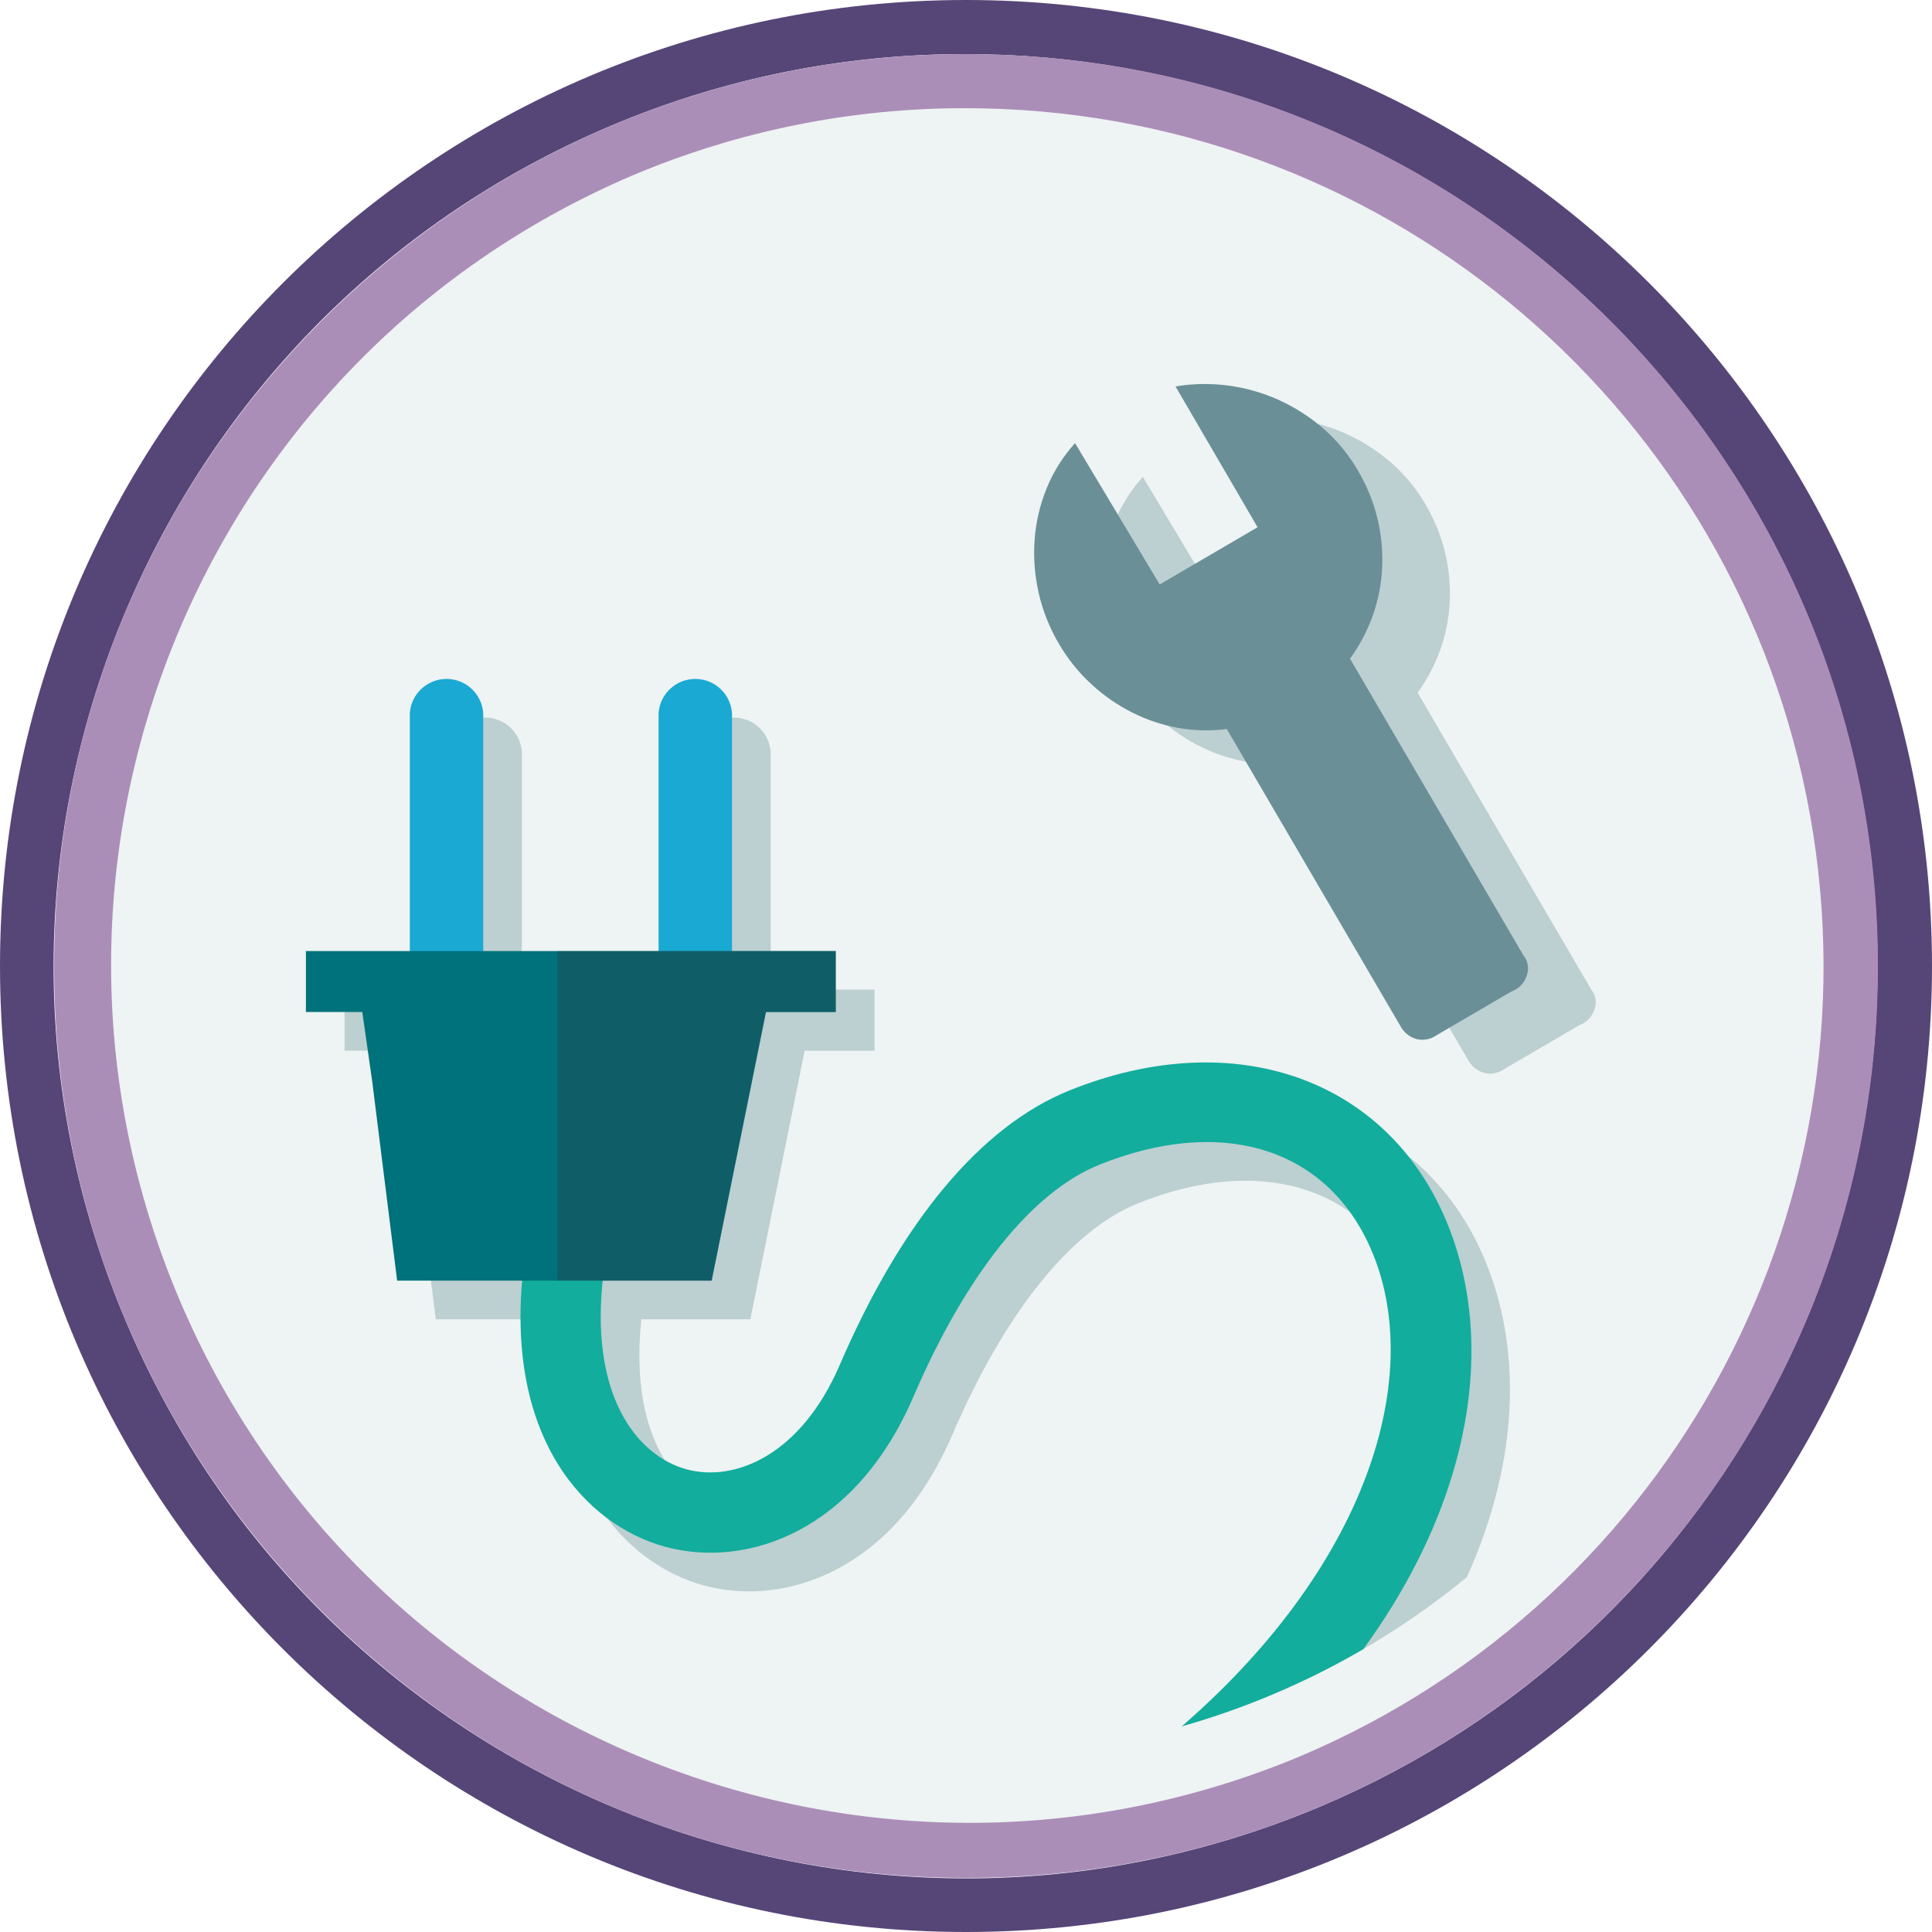
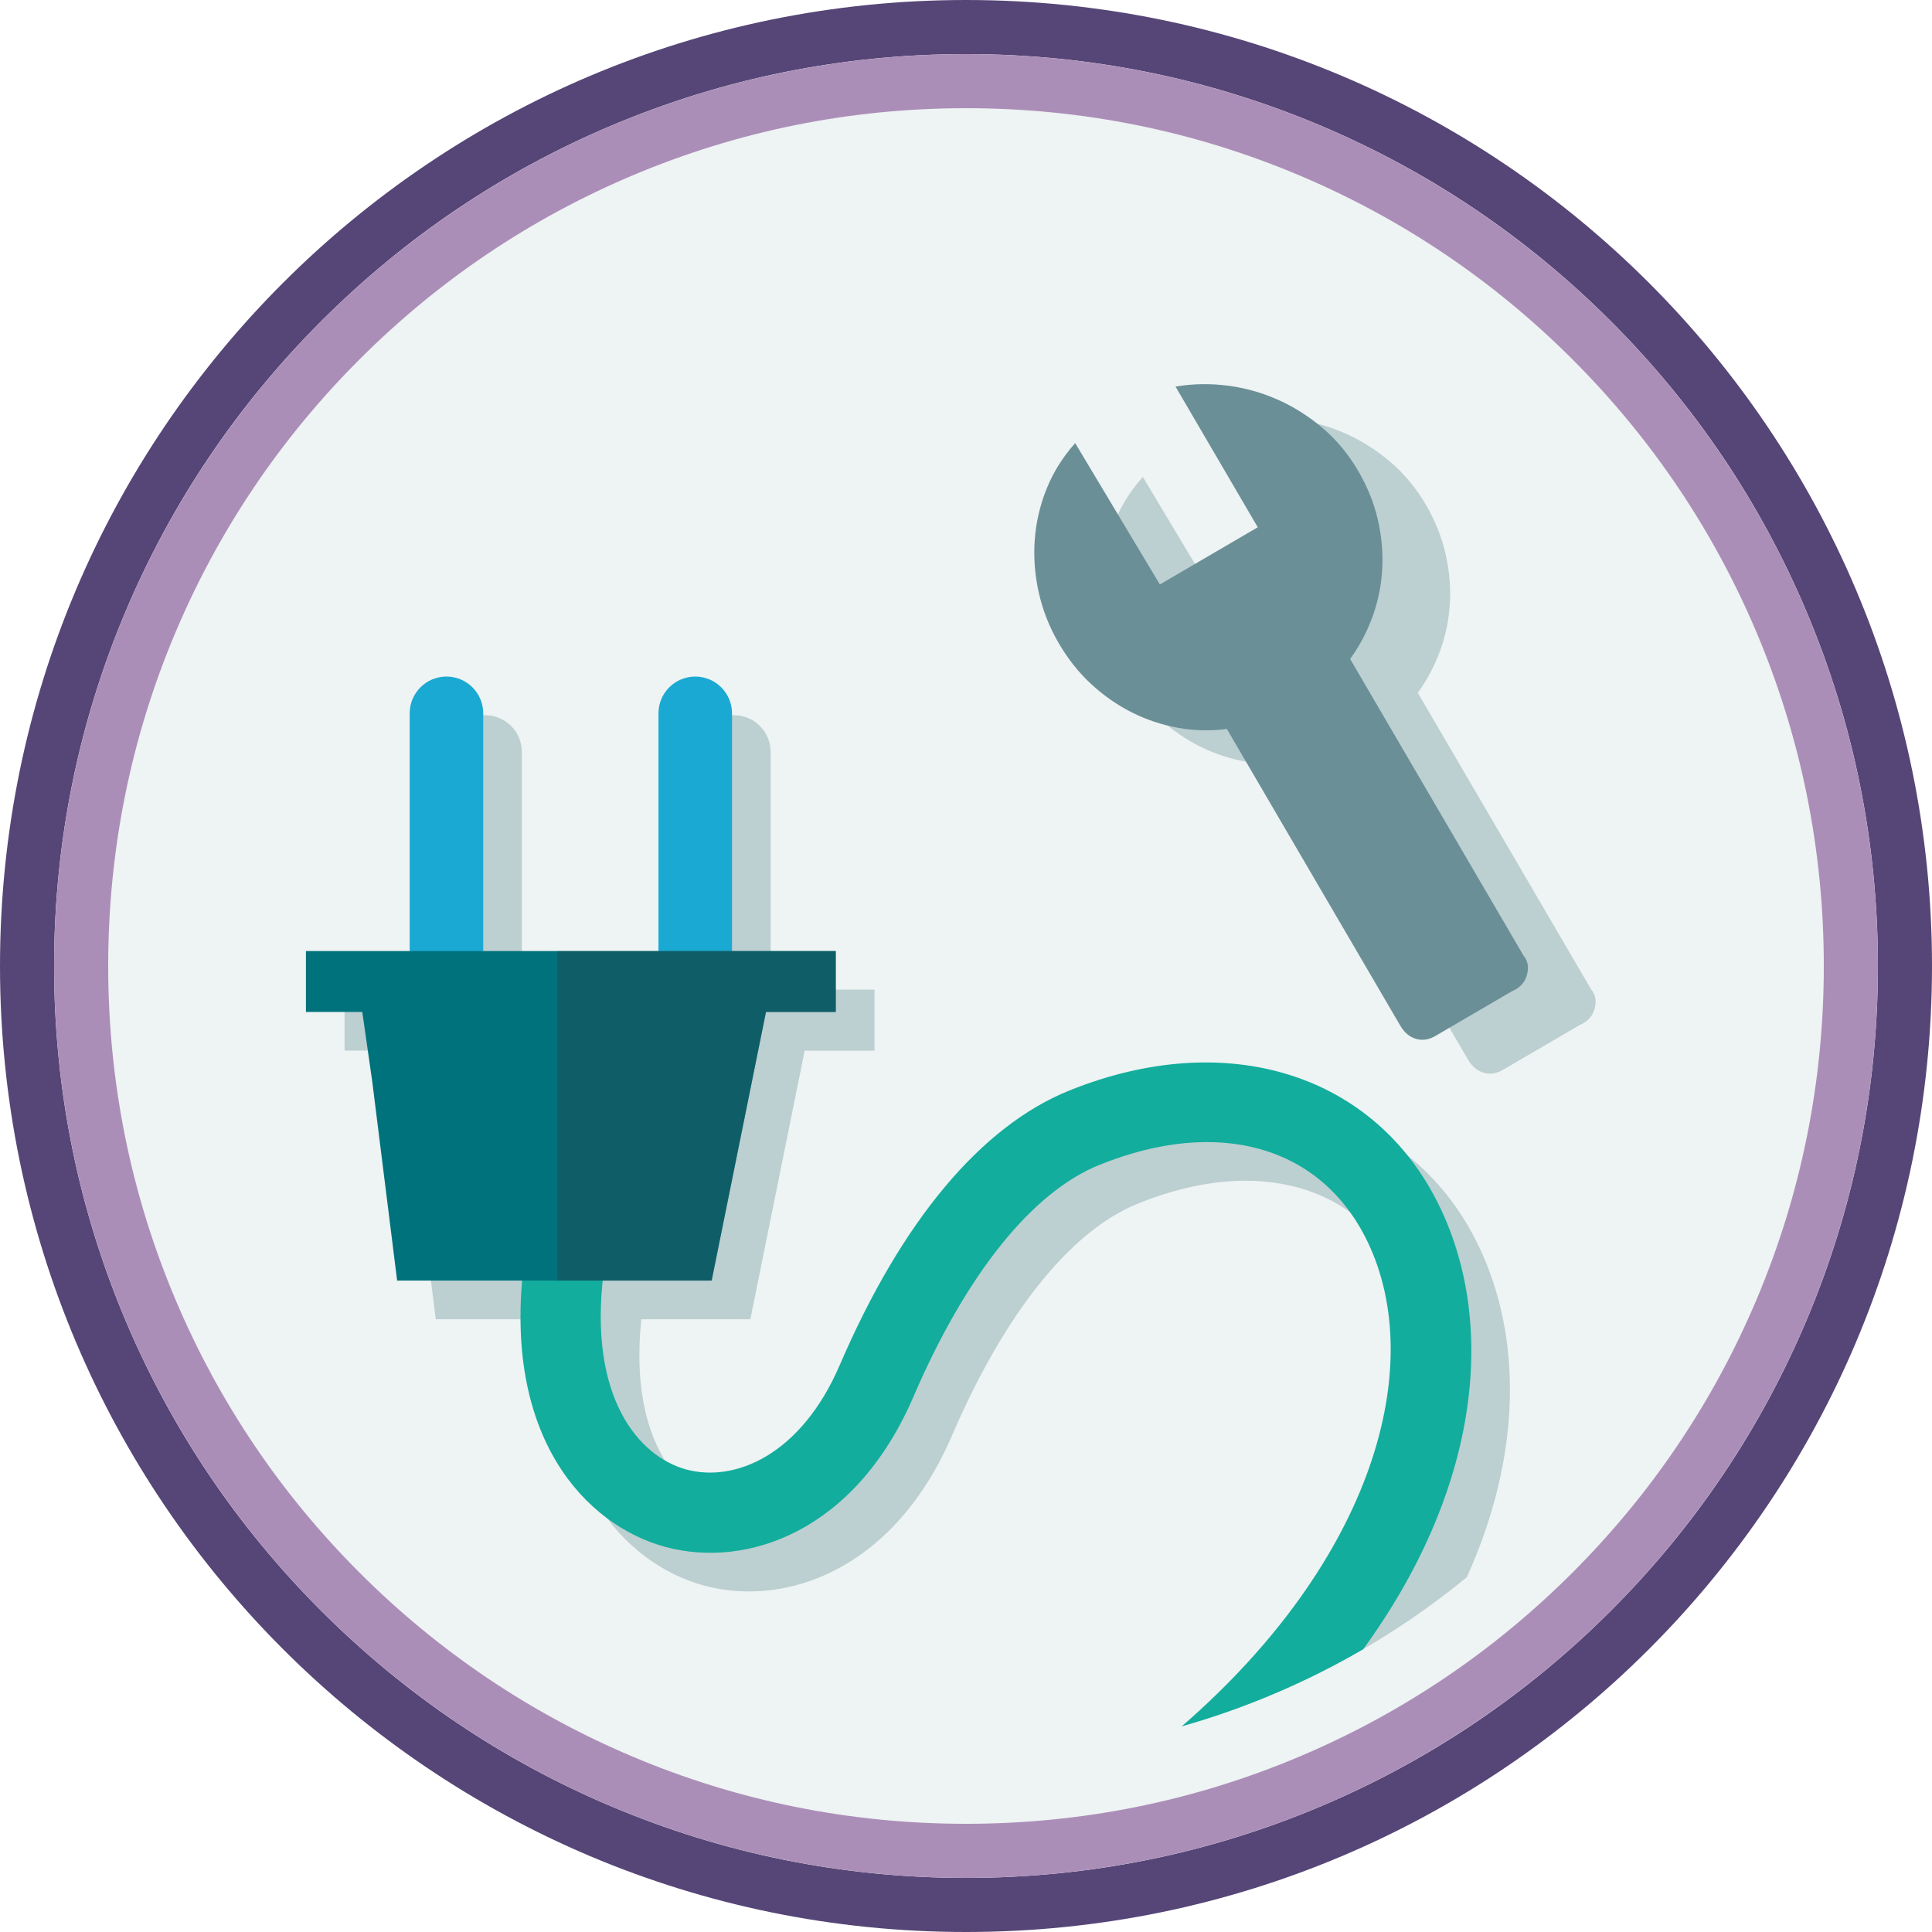
- <svg xmlns="http://www.w3.org/2000/svg" id="Graphics" viewBox="0 0 500 500">
-   <defs>
-     <style>.cls-1{fill:#564677;}.cls-2{fill:#eef3f3;}.cls-3{fill:#ab8eb8;}.cls-4,.cls-6{fill:#bccfd1;}.cls-5{fill:#6a8f97;}.cls-10,.cls-6{opacity:0.5;}.cls-7{fill:#12ad9c;}.cls-8{fill:#1aa9d2;}.cls-9{fill:#00727b;}.cls-10{fill:#1e4a54;}</style>
-   </defs>
-   <path class="cls-1" d="M250,14a236.07,236.07,0,0,1,91.86,453.46A236.06,236.06,0,0,1,158.14,32.54,234.51,234.51,0,0,1,250,14m0-14C111.93,0,0,111.93,0,250S111.93,500,250,500,500,388.07,500,250,388.07,0,250,0h0Z" />
-   <path class="cls-2" d="M250,479A229,229,0,0,1,88.08,88.08,229,229,0,1,1,411.92,411.92,227.5,227.5,0,0,1,250,479Z" />
-   <path class="cls-3" d="M250,28a222.06,222.06,0,0,1,86.4,426.56A222.06,222.06,0,0,1,163.6,45.44,220.58,220.58,0,0,1,250,28m0-14C119.67,14,14,119.67,14,250S119.67,486,250,486,486,380.33,486,250,380.33,14,250,14h0Z" />
-   <path class="cls-4" d="M411.81,256.09a5.14,5.14,0,0,1,.89,4.92,6.32,6.32,0,0,1-4,4.32l-19.4,11.34a6.39,6.39,0,0,1-5.2,1,6.89,6.89,0,0,1-4.21-3.45L335,197.41a41,41,0,0,1-12.66-.3,43.85,43.85,0,0,1-11.87-4A45.76,45.76,0,0,1,300,185.88a45.06,45.06,0,0,1-8.45-10.59A45.63,45.63,0,0,1,286.32,162a46.6,46.6,0,0,1-1-13.75,43.7,43.7,0,0,1,3.12-13.18,39.89,39.89,0,0,1,7.33-11.65L317.68,160,343,145.21l-21.29-36.42a46.55,46.55,0,0,1,26.58,3.45,47.87,47.87,0,0,1,11.63,7.41,42.66,42.66,0,0,1,9,10.92,45.26,45.26,0,0,1,5.09,12.56,45.83,45.83,0,0,1,1.17,12.79,42.74,42.74,0,0,1-2.48,12.34,44.39,44.39,0,0,1-5.83,11Z" />
-   <path class="cls-5" d="M394.3,247.33a5.14,5.14,0,0,1,.89,4.92,6.32,6.32,0,0,1-4,4.32l-19.4,11.34a6.39,6.39,0,0,1-5.2,1,6.89,6.89,0,0,1-4.21-3.45l-44.89-76.79a41,41,0,0,1-12.66-.3,43.85,43.85,0,0,1-11.87-4,45.76,45.76,0,0,1-10.49-7.28A45.06,45.06,0,0,1,274,166.53a45.63,45.63,0,0,1-5.23-13.27,46.6,46.6,0,0,1-1-13.75,43.7,43.7,0,0,1,3.12-13.18,39.89,39.89,0,0,1,7.33-11.65l21.91,36.58,25.33-14.81L304.22,100a46.55,46.55,0,0,1,26.58,3.45,47.87,47.87,0,0,1,11.63,7.41,42.66,42.66,0,0,1,9,10.92,45.26,45.26,0,0,1,5.09,12.56,45.83,45.83,0,0,1,1.17,12.79,42.74,42.74,0,0,1-2.48,12.34,44.39,44.39,0,0,1-5.83,11Z" />
-   <path class="cls-4" d="M135.06,265.61v-71a9.52,9.52,0,0,0-19,0v71h19Z" />
-   <path class="cls-4" d="M199.44,265.61v-71a9.52,9.52,0,0,0-19,0v71h19Z" />
-   <polygon class="cls-4" points="89.17 256.14 89.17 271.9 103.76 271.9 106.35 290.03 112.78 341.42 194.17 341.42 208.23 271.9 226.29 271.9 226.29 256.14 89.17 256.14" />
-   <polygon class="cls-6" points="154.26 341.42 194.17 341.42 208.23 271.9 226.29 271.9 226.29 256.14 154.26 256.14 154.26 341.42" />
-   <path class="cls-4" d="M286.7,292.24c-22.82,9.22-43.35,33.78-59.37,71-10.07,23.41-27.24,30.44-39.72,27s-25.44-18.76-21.39-51l-20.59-2.58c-5.7,45.47,16.12,68.09,36.54,73.65,21.19,5.73,49.24-4,64.23-38.87,13.61-31.65,30.69-53,48.08-60C325.4,299,352,306.6,363.92,331.35c12.81,26.61,5.54,66-26.22,103.43a204.65,204.65,0,0,0,41.91-26.6c14.2-31.43,14.47-62,3-85.84C366,287.86,327.47,275.77,286.7,292.24Z" />
-   <path class="cls-7" d="M276.7,282.24c-22.82,9.22-43.35,33.78-59.37,71-10.07,23.41-27.24,30.44-39.72,27s-25.44-18.76-21.39-51l-20.59-2.58c-5.7,45.47,16.12,68.09,36.54,73.65,21.19,5.73,49.24-4,64.23-38.87,13.61-31.65,30.69-53,48.08-60C315.4,289,342,296.6,353.92,321.35c15.35,31.9,1.86,82.08-48.09,125.44a203.3,203.3,0,0,0,47-20c29.77-40.9,34.74-83.44,19.82-114.46C356,277.86,317.47,265.77,276.7,282.24Z" />
-   <path class="cls-8" d="M125.06,255.61v-71a9.52,9.52,0,0,0-19,0v71h19Z" />
-   <path class="cls-8" d="M189.44,255.61v-71a9.52,9.52,0,0,0-19,0v71h19Z" />
-   <polygon class="cls-9" points="79.17 246.14 79.17 261.9 93.76 261.9 96.35 280.03 102.78 331.42 184.17 331.42 198.23 261.9 216.29 261.9 216.29 246.14 79.17 246.14" />
-   <polygon class="cls-10" points="144.26 331.42 184.17 331.42 198.23 261.9 216.29 261.9 216.29 246.14 144.26 246.14 144.26 331.42" />
+ <svg xmlns="http://www.w3.org/2000/svg" version="1.1" id="Graphics" x="0px" y="0px" viewBox="0 0 500 500" enable-background="new 0 0 500 500" xml:space="preserve">
+   <g>
+     <g>
+       <g>
+         <g>
+           <path fill="#564677" d="M250,14c31.866,0,62.771,6.238,91.857,18.54c28.101,11.886,53.341,28.904,75.02,50.583      c21.678,21.678,38.697,46.919,50.583,75.02C479.762,187.229,486,218.134,486,250c0,31.866-6.238,62.771-18.54,91.857      c-11.886,28.101-28.904,53.341-50.583,75.02c-21.678,21.678-46.919,38.697-75.02,50.583C312.771,479.762,281.866,486,250,486      s-62.771-6.238-91.857-18.54c-28.101-11.886-53.341-28.904-75.02-50.583c-21.678-21.678-38.697-46.919-50.583-75.02      C20.238,312.771,14,281.866,14,250c0-31.866,6.238-62.771,18.54-91.857c11.886-28.101,28.904-53.341,50.583-75.02      c21.678-21.678,46.919-38.697,75.02-50.583C187.229,20.238,218.134,14,250,14 M250,0C111.93,0,0,111.929,0,250      c0,138.07,111.93,250,250,250s250-111.93,250-250C500,111.929,388.07,0,250,0L250,0z" />
+         </g>
+         <g>
+           <path fill="#EEF3F3" d="M250,479c-61.165,0-118.67-23.821-161.924-67.075C44.821,368.67,21,311.165,21,250      c0-61.164,23.821-118.67,67.076-161.924S188.836,21,250,21c61.165,0,118.67,23.821,161.925,67.076      C455.179,131.33,479,188.836,479,250c0,61.165-23.821,118.67-67.075,161.925C368.67,455.179,311.165,479,250,479z" />
+           <path fill="#AB8EB8" d="M250,28c29.974,0,59.045,5.868,86.405,17.441c26.434,11.181,50.177,27.191,70.57,47.584      s36.403,44.137,47.584,70.57C466.132,190.956,472,220.026,472,250c0,29.974-5.868,59.045-17.441,86.405      c-11.181,26.434-27.191,50.177-47.584,70.57c-20.393,20.393-44.136,36.403-70.57,47.584C309.045,466.132,279.974,472,250,472      c-29.974,0-59.044-5.868-86.404-17.441c-26.434-11.181-50.177-27.191-70.57-47.584c-20.393-20.393-36.403-44.137-47.584-70.57      C33.868,309.045,28,279.974,28,250c0-29.974,5.868-59.044,17.441-86.404c11.181-26.434,27.191-50.177,47.584-70.57      c20.393-20.393,44.137-36.403,70.57-47.584C190.956,33.868,220.026,28,250,28 M250,14C119.669,14,14,119.669,14,250      c0,130.332,105.669,236,236,236c130.332,0,236-105.668,236-236C486,119.669,380.332,14,250,14L250,14z" />
+         </g>
+       </g>
+     </g>
+     <g>
+       <path fill="#BCCFD1" d="M411.806,256.088c1.111,1.297,1.407,2.941,0.887,4.925c-0.521,1.987-1.849,3.427-3.981,4.319    l-19.396,11.337c-1.743,1.106-3.476,1.435-5.201,0.982c-1.725-0.452-3.128-1.603-4.207-3.449l-44.885-76.792    c-4.28,0.554-8.498,0.453-12.657-0.303c-4.159-0.755-8.117-2.07-11.868-3.95c-3.755-1.877-7.251-4.302-10.493-7.276    c-3.243-2.971-6.061-6.504-8.45-10.595c-2.47-4.222-4.214-8.646-5.234-13.271c-1.023-4.625-1.356-9.208-1.002-13.753    c0.353-4.542,1.393-8.936,3.12-13.175c1.725-4.24,4.168-8.124,7.329-11.652l21.913,36.581l25.334-14.807l-21.286-36.417    c4.437-0.735,8.928-0.814,13.469-0.239c4.541,0.578,8.911,1.808,13.11,3.689c4.198,1.884,8.075,4.354,11.632,7.407    c3.556,3.056,6.566,6.694,9.036,10.916c2.389,4.091,4.085,8.277,5.085,12.562c0.998,4.284,1.387,8.549,1.17,12.792    c-0.22,4.245-1.047,8.356-2.481,12.337c-1.437,3.98-3.379,7.661-5.828,11.041L411.806,256.088z" />
+     </g>
+     <g>
+       <path fill="#6A8F97" d="M394.297,247.334c1.111,1.297,1.407,2.941,0.887,4.925c-0.521,1.987-1.849,3.427-3.981,4.319    l-19.396,11.337c-1.743,1.106-3.476,1.435-5.201,0.982c-1.725-0.452-3.128-1.603-4.207-3.449l-44.885-76.792    c-4.28,0.554-8.498,0.453-12.657-0.303c-4.159-0.755-8.117-2.07-11.868-3.95c-3.755-1.877-7.251-4.302-10.493-7.276    c-3.243-2.971-6.061-6.504-8.45-10.595c-2.47-4.222-4.214-8.646-5.234-13.271c-1.023-4.625-1.356-9.209-1.002-13.753    c0.353-4.542,1.393-8.936,3.12-13.175c1.725-4.24,4.168-8.124,7.329-11.652l21.913,36.581l25.334-14.807l-21.286-36.417    c4.437-0.735,8.928-0.814,13.469-0.239c4.541,0.578,8.911,1.808,13.11,3.689c4.198,1.884,8.075,4.354,11.632,7.407    c3.556,3.056,6.566,6.694,9.036,10.916c2.389,4.091,4.085,8.277,5.085,12.562c0.998,4.284,1.387,8.549,1.17,12.792    c-0.22,4.245-1.047,8.356-2.481,12.337c-1.437,3.98-3.379,7.661-5.828,11.041L394.297,247.334z" />
+     </g>
+     <g>
+       <g>
+         <g>
+           <g>
+             <path fill="#BCCFD1" d="M135.057,265.61v-70.999c0-5.256-4.26-9.516-9.516-9.516c-5.256,0-9.516,4.26-9.516,9.516v70.999       H135.057z" />
+           </g>
+           <g>
+             <path fill="#BCCFD1" d="M199.443,265.61v-70.999c0-5.256-4.26-9.516-9.516-9.516s-9.516,4.26-9.516,9.516v70.999H199.443z" />
+           </g>
+           <g>
+             <polygon fill="#BCCFD1" points="89.175,256.138 89.175,271.896 103.76,271.896 106.354,290.034 112.777,341.416        194.174,341.416 208.234,271.896 226.295,271.896 226.295,256.138      " />
+           </g>
+           <polygon opacity="0.5" fill="#BCCFD1" points="154.26,341.416 194.174,341.416 208.234,271.896 226.295,271.896       226.295,256.138 154.26,256.138     " />
+           <g>
+             <path fill="#BCCFD1" d="M286.703,292.245c-22.822,9.216-43.353,33.778-59.37,71.019c-10.068,23.408-27.239,30.437-39.72,27.039       c-12.4-3.373-25.441-18.759-21.395-51.036l-20.593-2.582c-5.7,45.474,16.121,68.094,36.54,73.646       c21.187,5.725,49.242-4.03,64.233-38.866c13.612-31.655,30.687-52.953,48.077-59.975c30.925-12.505,57.53-4.891,69.444,19.858       c12.805,26.612,5.545,65.951-26.219,103.432c15.076-7.169,29.137-16.124,41.906-26.599       c14.202-31.432,14.471-62.024,3.013-85.835C366.023,287.864,327.473,275.77,286.703,292.245z" />
+           </g>
+         </g>
+         <g>
+           <g>
+             <path fill="#12AD9C" d="M276.703,282.245c-22.822,9.216-43.353,33.778-59.37,71.019c-10.068,23.408-27.239,30.437-39.72,27.039       c-12.4-3.373-25.441-18.759-21.395-51.036l-20.593-2.582c-5.7,45.474,16.121,68.094,36.54,73.646       c21.187,5.725,49.242-4.03,64.233-38.866c13.612-31.655,30.687-52.953,48.077-59.975c30.925-12.505,57.53-4.891,69.444,19.858       c15.35,31.899,1.864,82.083-48.095,125.437c16.619-4.706,32.372-11.467,46.979-19.979       c29.771-40.903,34.743-83.437,19.816-114.459C356.023,277.864,317.473,265.77,276.703,282.245z" />
+           </g>
+           <g>
+             <path fill="#1AA9D2" d="M125.057,255.61v-70.999c0-5.256-4.26-9.516-9.516-9.516c-5.256,0-9.516,4.26-9.516,9.516v70.999       H125.057z" />
+           </g>
+           <g>
+             <path fill="#1AA9D2" d="M189.443,255.61v-70.999c0-5.256-4.26-9.516-9.516-9.516s-9.516,4.26-9.516,9.516v70.999H189.443z" />
+           </g>
+           <g>
+             <polygon fill="#00727B" points="79.175,246.138 79.175,261.896 93.76,261.896 96.354,280.034 102.777,331.416 184.174,331.416        198.234,261.896 216.295,261.896 216.295,246.138      " />
+           </g>
+           <polygon opacity="0.5" fill="#1E4A54" points="144.26,331.416 184.174,331.416 198.234,261.896 216.295,261.896       216.295,246.138 144.26,246.138     " />
+         </g>
+       </g>
+     </g>
+   </g>
+   <g>
+ </g>
+   <g>
+ </g>
+   <g>
+ </g>
+   <g>
+ </g>
+   <g>
+ </g>
+   <g>
+ </g>
+   <g>
+ </g>
+   <g>
+ </g>
+   <g>
+ </g>
+   <g>
+ </g>
+   <g>
+ </g>
+   <g>
+ </g>
+   <g>
+ </g>
+   <g>
+ </g>
+   <g>
+ </g>
</svg>
